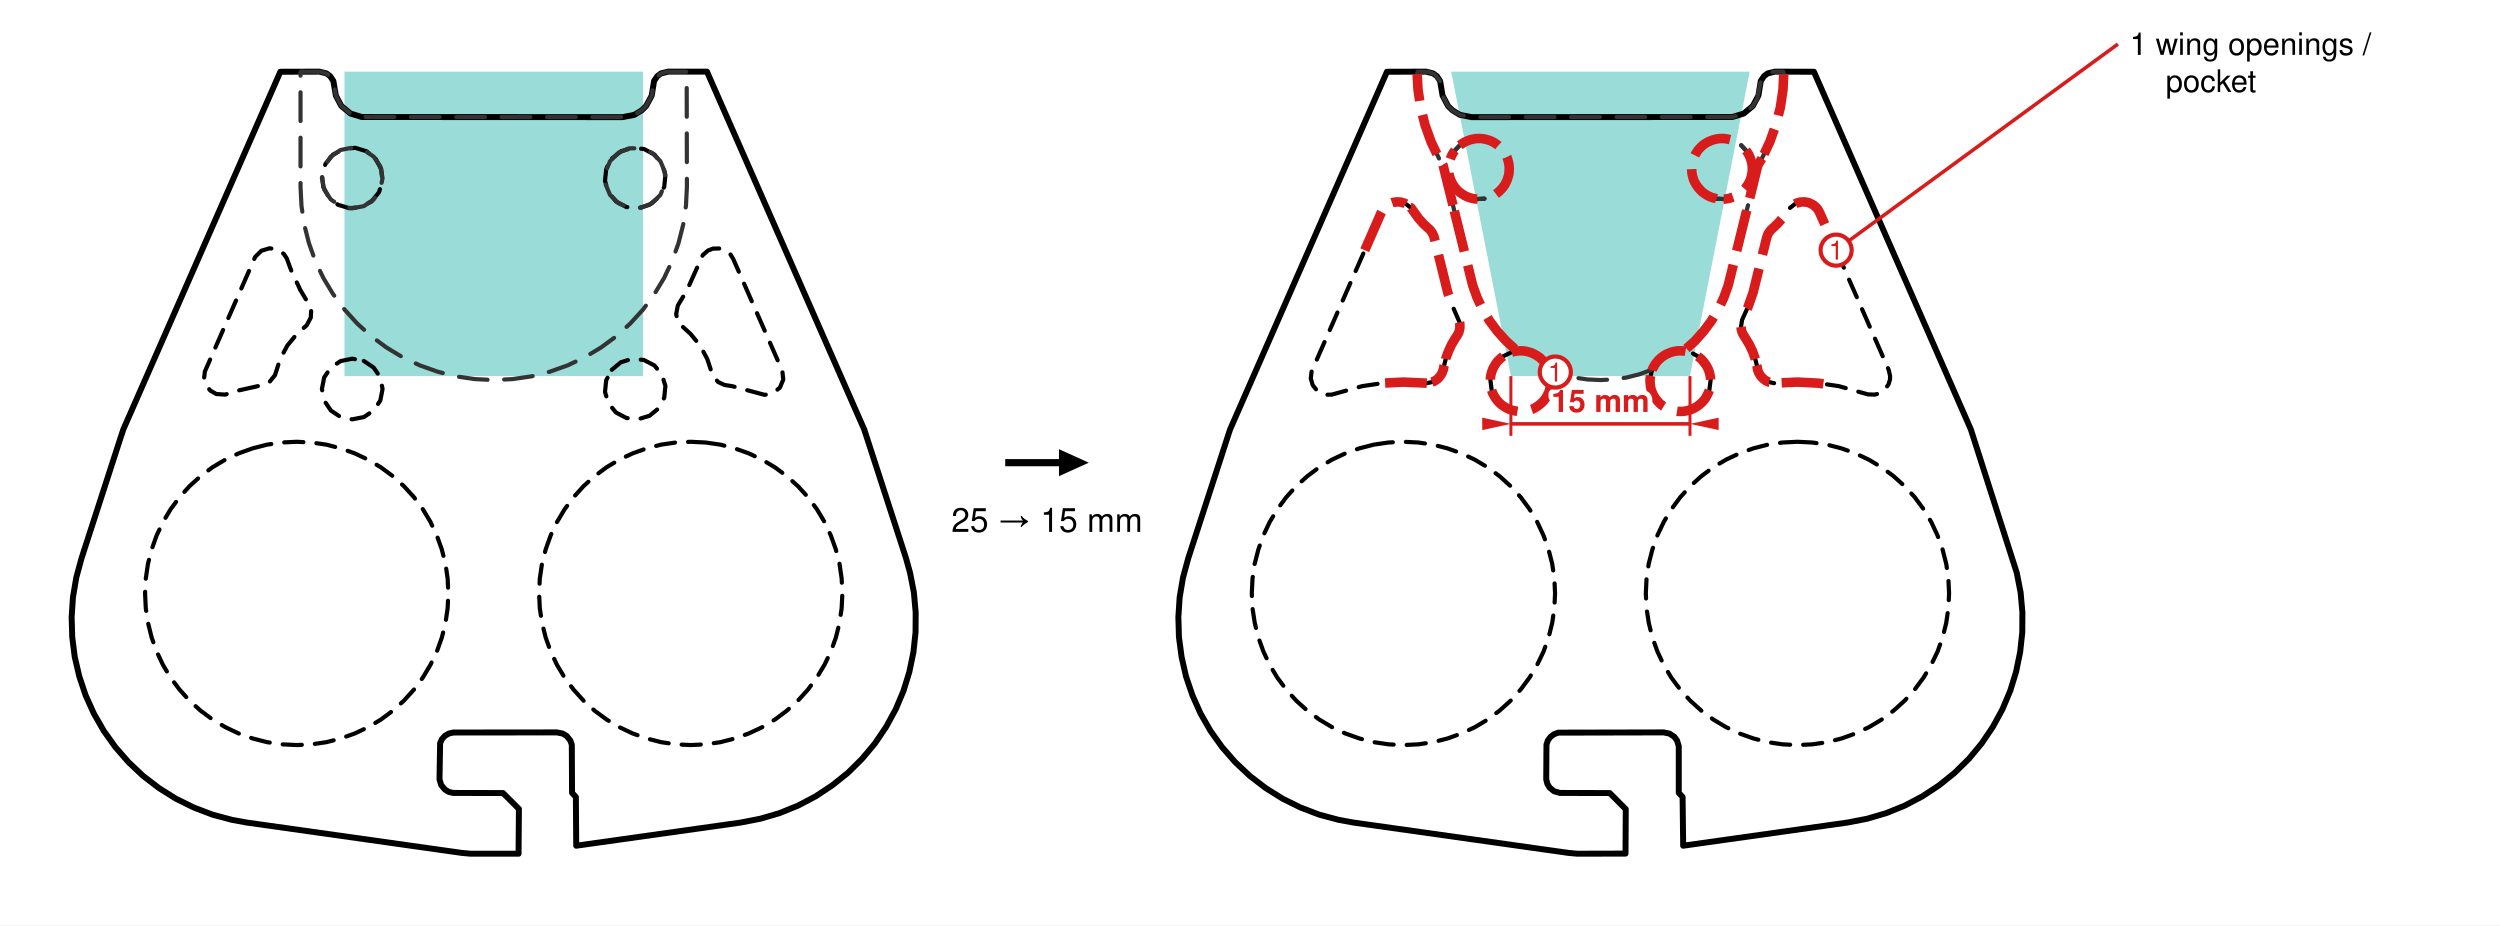
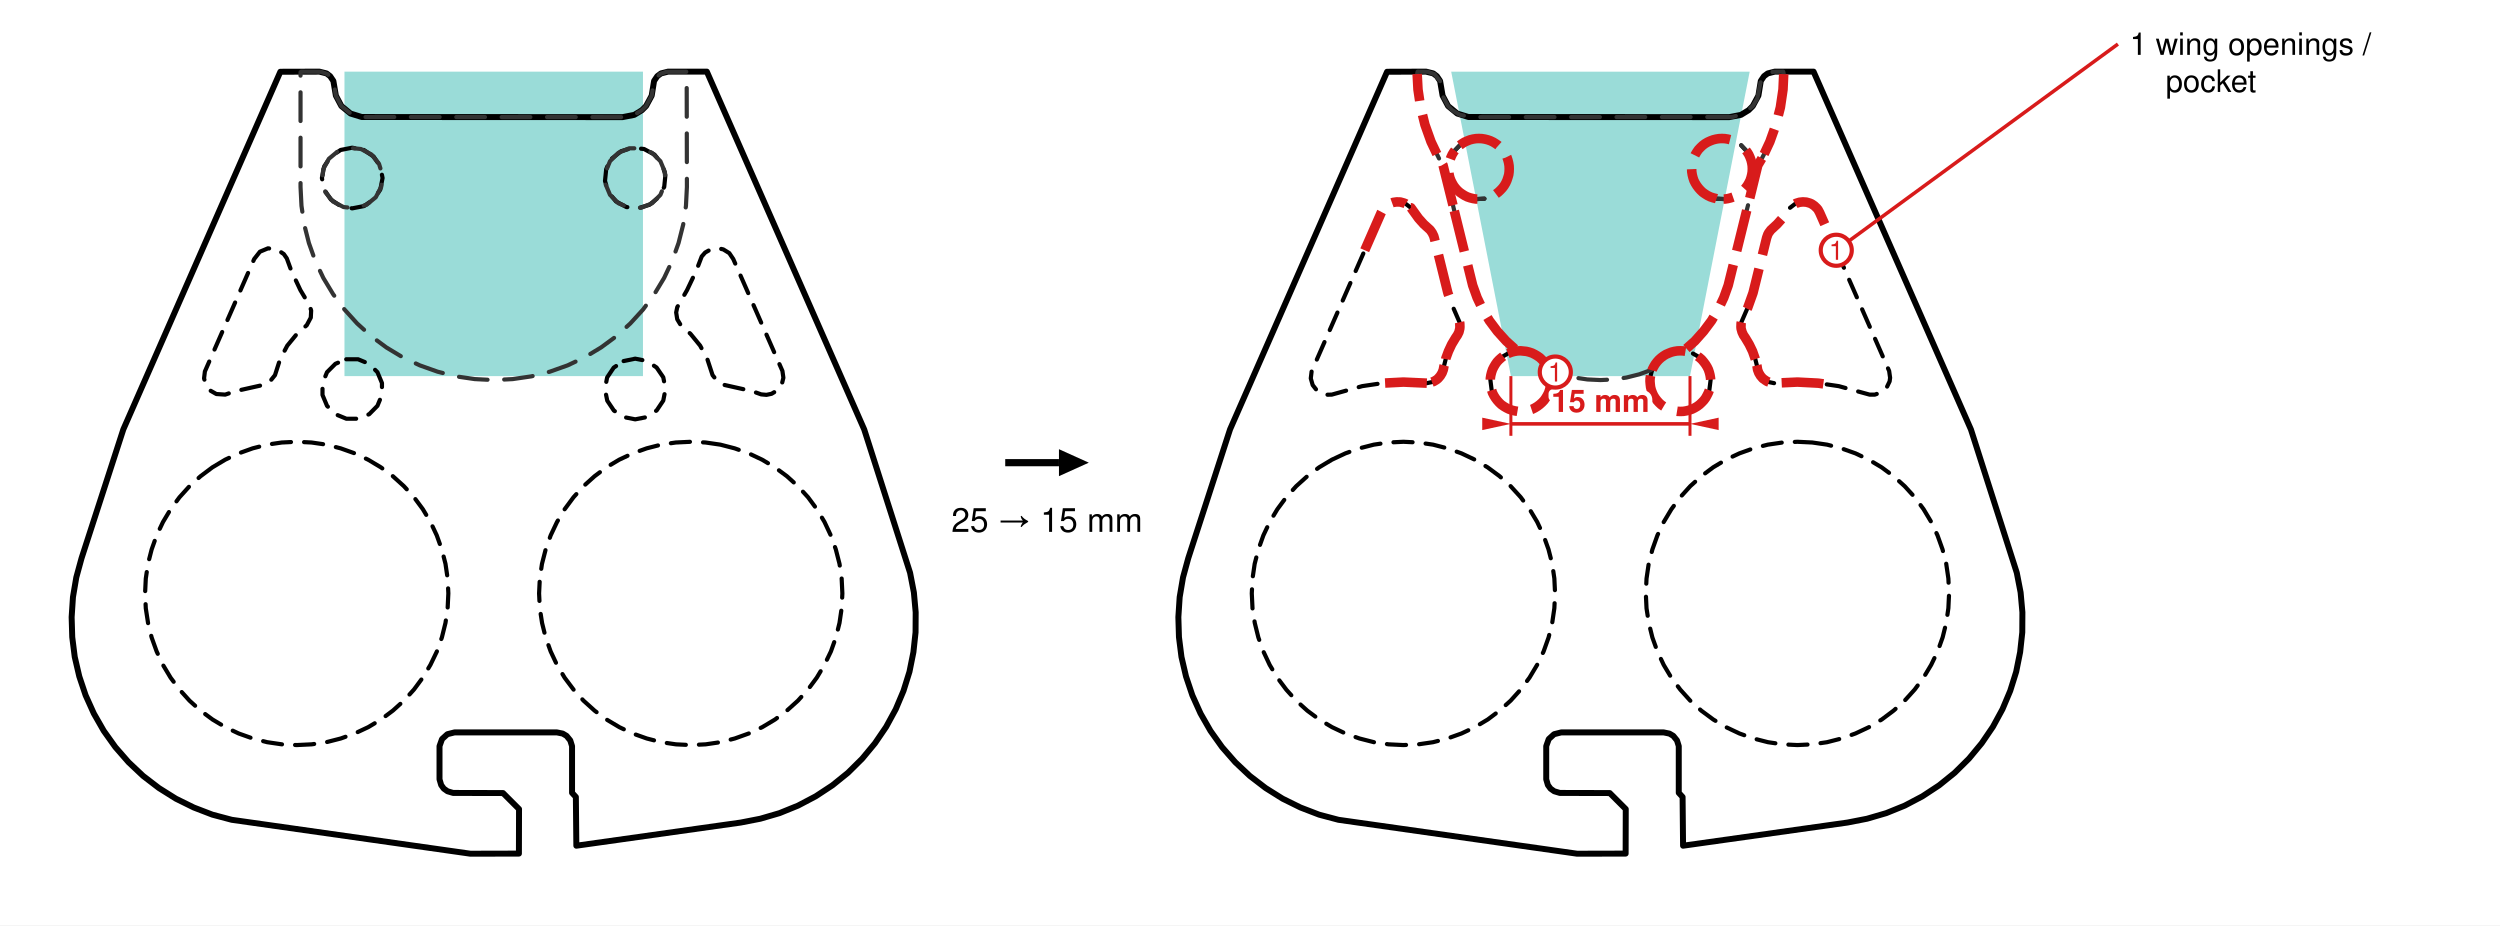
<svg xmlns="http://www.w3.org/2000/svg" width="209.38mm" height="77.50mm" viewBox="0 0 209.38 77.50" role="img">
  <rect width="209.38" height="77.50" fill="white" />
  <g class="panel" id="before">
    <path d="M 53.85 6.00 L 53.85 31.50 L 28.85 31.50 L 28.85 6.00 L 53.85 6.00 Z" fill="#20b2aa" fill-rule="evenodd" fill-opacity="0.45" stroke="none" />
-     <path d="M 10.04 36.84 L 10.33 35.96 L 23.48 6.01 L 26.75 6.00 L 27.35 6.15 L 27.65 6.38 L 27.92 6.78 L 28.13 8.01 L 28.59 8.88 L 29.36 9.51 L 30.30 9.80 L 52.14 9.81 L 53.12 9.62 L 53.76 9.23 L 54.11 8.88 L 54.58 8.01 L 54.78 6.78 L 55.05 6.38 L 55.36 6.15 L 55.95 6.00 L 59.21 6.00 L 72.38 35.97 L 75.88 46.75 L 76.22 47.98 L 76.54 49.62 L 76.69 51.29 L 76.68 52.96 L 76.50 54.63 L 76.16 56.27 L 75.67 57.86 L 75.02 59.40 L 74.22 60.87 L 73.28 62.26 L 72.21 63.54 L 71.02 64.72 L 69.71 65.77 L 68.32 66.69 L 66.84 67.47 L 65.29 68.10 L 63.68 68.57 L 62.04 68.89 L 48.26 70.83 L 48.23 66.75 L 47.91 66.40 L 47.89 62.37 L 47.76 62.01 L 47.45 61.63 L 47.13 61.44 L 46.64 61.34 L 37.95 61.35 L 37.58 61.44 L 37.26 61.63 L 37.01 61.91 L 36.86 62.24 L 36.81 65.27 L 36.95 65.75 L 37.27 66.13 L 37.58 66.32 L 37.95 66.41 L 42.13 66.42 L 43.46 67.75 L 43.43 71.50 L 39.41 71.50 L 38.66 71.43 L 20.66 68.89 L 19.41 68.66 L 17.80 68.23 L 16.23 67.63 L 14.73 66.89 L 13.31 66.00 L 11.98 64.98 L 10.76 63.83 L 9.66 62.57 L 8.69 61.21 L 7.86 59.76 L 7.17 58.23 L 6.64 56.65 L 6.26 55.02 L 6.05 53.36 L 6.00 51.69 L 6.11 50.02 L 6.39 48.37 L 6.83 46.75 L 10.04 36.84 Z" fill="none" stroke="#000" stroke-width="0.5" stroke-linejoin="round" stroke-linecap="round" />
+     <path d="M 6.83 46.75 L 10.33 35.96 L 23.48 6.01 L 26.75 6.00 L 27.35 6.15 L 27.65 6.38 L 27.92 6.78 L 28.13 8.01 L 28.59 8.88 L 29.36 9.51 L 30.30 9.80 L 52.14 9.81 L 53.12 9.62 L 53.76 9.23 L 54.11 8.88 L 54.58 8.01 L 54.78 6.78 L 55.05 6.38 L 55.36 6.15 L 55.95 6.00 L 59.20 6.00 L 72.38 35.97 L 76.22 47.97 L 76.54 49.62 L 76.69 51.28 L 76.68 52.96 L 76.50 54.62 L 76.17 56.26 L 75.67 57.86 L 75.02 59.40 L 74.22 60.87 L 73.28 62.25 L 72.21 63.54 L 71.02 64.72 L 69.72 65.77 L 68.32 66.69 L 66.84 67.47 L 65.29 68.10 L 63.68 68.57 L 62.04 68.89 L 48.27 70.83 L 48.23 66.75 L 47.91 66.40 L 47.91 62.49 L 47.76 62.01 L 47.45 61.63 L 47.13 61.44 L 46.64 61.34 L 38.07 61.34 L 37.47 61.49 L 37.02 61.90 L 36.81 62.49 L 36.81 65.27 L 36.95 65.75 L 37.17 66.05 L 37.48 66.27 L 37.95 66.41 L 42.13 66.42 L 43.47 67.76 L 43.46 71.49 L 39.40 71.50 L 19.41 68.66 L 17.79 68.23 L 16.23 67.63 L 14.73 66.89 L 13.31 66.00 L 11.98 64.98 L 10.77 63.84 L 9.66 62.57 L 8.69 61.21 L 7.86 59.76 L 7.17 58.23 L 6.64 56.65 L 6.26 55.02 L 6.05 53.36 L 6.00 51.69 L 6.11 50.01 L 6.39 48.36 L 6.83 46.75 Z" fill="none" stroke="#000" stroke-width="0.5" stroke-linejoin="round" stroke-linecap="round" />
    <path d="M 51.25 13.28 L 52.01 12.67 L 52.96 12.38 L 53.94 12.48 L 54.82 12.95 L 55.44 13.72 L 55.73 14.66 L 55.63 15.65 L 55.16 16.52 L 54.40 17.15 L 53.45 17.44 L 52.46 17.34 L 51.59 16.87 L 50.96 16.10 L 50.67 15.16 L 50.77 14.17 L 50.96 13.71 L 51.25 13.28 Z" fill="none" stroke="#000" stroke-width="0.35" stroke-linejoin="round" stroke-linecap="round" stroke-dasharray="1.6,1.1" />
-     <path d="M 56.63 26.31 L 56.77 25.59 L 57.54 24.30 L 58.86 21.36 L 59.30 20.98 L 59.72 20.82 L 60.30 20.81 L 60.85 21.03 L 61.18 21.31 L 61.41 21.69 L 65.52 31.06 L 65.60 31.79 L 65.32 32.46 L 64.75 32.93 L 64.04 33.07 L 61.31 32.34 L 60.67 32.24 L 60.14 31.99 L 59.68 31.42 L 59.24 30.08 L 58.64 28.95 L 57.83 27.96 L 56.92 27.13 L 56.72 26.74 L 56.63 26.31 Z" fill="none" stroke="#000" stroke-width="0.35" stroke-linejoin="round" stroke-linecap="round" stroke-dasharray="1.6,1.1" />
-     <path d="M 51.24 30.97 L 52.00 30.34 L 52.95 30.05 L 53.93 30.15 L 54.81 30.61 L 55.44 31.38 L 55.73 32.33 L 55.63 33.31 L 55.17 34.19 L 54.40 34.82 L 53.45 35.11 L 52.47 35.01 L 51.59 34.55 L 50.96 33.78 L 50.67 32.83 L 50.77 31.85 L 51.24 30.97 Z" fill="none" stroke="#000" stroke-width="0.35" stroke-linejoin="round" stroke-linecap="round" stroke-dasharray="1.6,1.1" />
-     <path d="M 21.37 21.52 L 21.89 21.00 L 22.59 20.79 L 23.30 20.93 L 23.78 21.28 L 24.02 21.65 L 24.40 22.68 L 25.16 24.30 L 25.93 25.59 L 26.06 26.01 L 26.03 26.60 L 25.69 27.24 L 24.87 27.96 L 24.06 28.95 L 23.46 30.08 L 23.03 31.42 L 22.57 31.99 L 22.04 32.24 L 19.72 32.76 L 18.86 33.05 L 18.12 33.00 L 17.61 32.71 L 17.25 32.25 L 17.09 31.69 L 17.16 31.11 L 21.37 21.52 Z" fill="none" stroke="#000" stroke-width="0.35" stroke-linejoin="round" stroke-linecap="round" stroke-dasharray="1.6,1.1" />
-     <path d="M 21.16 37.55 L 22.37 37.24 L 23.60 37.06 L 24.85 37.00 L 26.09 37.06 L 27.33 37.24 L 28.53 37.55 L 29.71 37.97 L 30.83 38.50 L 31.90 39.14 L 32.90 39.88 L 33.83 40.72 L 34.67 41.64 L 35.41 42.64 L 36.05 43.71 L 36.58 44.84 L 37.00 46.01 L 37.31 47.22 L 37.49 48.45 L 37.55 49.70 L 37.49 50.94 L 37.31 52.17 L 37.01 53.38 L 36.59 54.56 L 36.05 55.68 L 35.41 56.75 L 34.67 57.75 L 33.83 58.68 L 32.91 59.51 L 31.91 60.26 L 30.84 60.90 L 29.71 61.43 L 28.54 61.85 L 27.33 62.16 L 26.10 62.34 L 24.85 62.40 L 23.61 62.34 L 22.38 62.16 L 21.17 61.85 L 19.99 61.43 L 18.87 60.90 L 17.80 60.26 L 16.80 59.52 L 15.87 58.68 L 15.04 57.76 L 14.29 56.76 L 13.65 55.69 L 13.12 54.56 L 12.70 53.39 L 12.40 52.18 L 12.21 50.95 L 12.15 49.70 L 12.21 48.46 L 12.39 47.23 L 12.70 46.02 L 13.12 44.84 L 13.65 43.72 L 14.29 42.65 L 15.03 41.65 L 15.87 40.72 L 16.79 39.89 L 17.79 39.14 L 18.86 38.50 L 19.99 37.97 L 21.16 37.55 Z" fill="none" stroke="#000" stroke-width="0.35" stroke-linejoin="round" stroke-linecap="round" stroke-dasharray="1.6,1.1" />
-     <path d="M 31.46 13.30 L 31.93 14.17 L 32.03 15.16 L 31.74 16.10 L 31.12 16.87 L 30.24 17.34 L 29.26 17.44 L 28.31 17.15 L 27.54 16.52 L 27.07 15.65 L 26.97 14.66 L 27.26 13.72 L 27.89 12.95 L 28.76 12.48 L 29.75 12.38 L 30.70 12.67 L 31.46 13.30 Z" fill="none" stroke="#000" stroke-width="0.35" stroke-linejoin="round" stroke-linecap="round" stroke-dasharray="1.6,1.1" />
-     <path d="M 30.47 30.23 L 31.29 30.78 L 31.85 31.60 L 32.04 32.58 L 31.85 33.55 L 31.30 34.37 L 30.48 34.93 L 29.50 35.12 L 28.53 34.93 L 27.71 34.38 L 27.16 33.56 L 26.96 32.58 L 27.15 31.61 L 27.70 30.79 L 28.53 30.24 L 29.50 30.04 L 30.47 30.23 Z" fill="none" stroke="#000" stroke-width="0.35" stroke-linejoin="round" stroke-linecap="round" stroke-dasharray="1.6,1.1" />
-     <path d="M 59.09 37.06 L 60.33 37.24 L 61.53 37.55 L 62.71 37.97 L 63.83 38.50 L 64.90 39.14 L 65.90 39.88 L 66.83 40.72 L 67.67 41.64 L 68.41 42.64 L 69.05 43.71 L 69.58 44.84 L 70.00 46.01 L 70.31 47.22 L 70.49 48.45 L 70.55 49.70 L 70.49 50.94 L 70.31 52.17 L 70.01 53.38 L 69.59 54.56 L 69.05 55.68 L 68.41 56.75 L 67.67 57.75 L 66.83 58.68 L 65.91 59.51 L 64.91 60.26 L 63.84 60.90 L 62.71 61.43 L 61.54 61.85 L 60.33 62.16 L 59.10 62.34 L 57.85 62.40 L 56.61 62.34 L 55.38 62.16 L 54.17 61.85 L 52.99 61.43 L 51.87 60.90 L 50.80 60.26 L 49.80 59.52 L 48.87 58.68 L 48.04 57.76 L 47.29 56.76 L 46.65 55.69 L 46.12 54.56 L 45.70 53.39 L 45.40 52.18 L 45.21 50.95 L 45.15 49.70 L 45.21 48.46 L 45.39 47.23 L 45.70 46.02 L 46.12 44.84 L 46.65 43.72 L 47.29 42.65 L 48.03 41.65 L 48.87 40.72 L 49.79 39.89 L 50.79 39.14 L 51.86 38.50 L 52.99 37.97 L 54.16 37.55 L 55.37 37.24 L 56.60 37.06 L 57.85 37.00 L 59.09 37.06 Z" fill="none" stroke="#000" stroke-width="0.35" stroke-linejoin="round" stroke-linecap="round" stroke-dasharray="1.6,1.1" />
+     <path d="M 21.29 21.69 L 21.77 21.08 L 22.44 20.80 L 23.17 20.87 L 23.77 21.28 L 24.02 21.64 L 24.40 22.68 L 25.16 24.30 L 25.93 25.59 L 26.06 26.01 L 26.03 26.60 L 25.69 27.24 L 24.87 27.96 L 24.06 28.95 L 23.46 30.08 L 23.03 31.42 L 22.57 31.99 L 22.04 32.24 L 19.72 32.76 L 18.86 33.05 L 18.12 33.00 L 17.61 32.71 L 17.25 32.25 L 17.09 31.69 L 17.16 31.11 L 21.29 21.69 Z" fill="none" stroke="#000" stroke-width="0.35" stroke-linejoin="round" stroke-linecap="round" stroke-dasharray="1.6,1.1" />
+     <path d="M 17.79 39.14 L 18.86 38.50 L 19.99 37.97 L 21.16 37.55 L 22.37 37.24 L 23.60 37.06 L 24.85 37.00 L 26.09 37.06 L 27.33 37.24 L 28.53 37.55 L 29.71 37.97 L 30.83 38.50 L 31.90 39.14 L 32.90 39.88 L 33.83 40.72 L 34.67 41.64 L 35.41 42.64 L 36.05 43.71 L 36.58 44.84 L 37.00 46.01 L 37.31 47.22 L 37.49 48.45 L 37.55 49.70 L 37.49 50.94 L 37.31 52.17 L 37.01 53.38 L 36.59 54.56 L 36.05 55.68 L 35.41 56.75 L 34.67 57.75 L 33.83 58.68 L 32.91 59.51 L 31.91 60.26 L 30.84 60.90 L 29.71 61.43 L 28.54 61.85 L 27.33 62.16 L 26.10 62.34 L 24.85 62.40 L 23.61 62.34 L 22.38 62.16 L 21.17 61.85 L 19.99 61.43 L 18.87 60.90 L 17.80 60.26 L 16.80 59.52 L 15.87 58.68 L 15.04 57.76 L 14.29 56.76 L 13.65 55.69 L 13.12 54.56 L 12.70 53.39 L 12.40 52.18 L 12.21 50.95 L 12.15 49.70 L 12.21 48.46 L 12.39 47.23 L 12.70 46.02 L 13.12 44.84 L 13.65 43.72 L 14.29 42.65 L 15.03 41.65 L 15.87 40.72 L 16.79 39.89 L 17.79 39.14 Z" fill="none" stroke="#000" stroke-width="0.35" stroke-linejoin="round" stroke-linecap="round" stroke-dasharray="1.6,1.1" />
+     <path d="M 30.47 12.56 L 31.29 13.11 L 31.85 13.93 L 32.04 14.91 L 31.85 15.88 L 31.30 16.70 L 30.48 17.26 L 29.50 17.45 L 28.53 17.26 L 27.71 16.71 L 27.16 15.89 L 26.96 14.91 L 27.15 13.94 L 27.70 13.12 L 28.53 12.56 L 29.50 12.37 L 30.47 12.56 Z" fill="none" stroke="#000" stroke-width="0.35" stroke-linejoin="round" stroke-linecap="round" stroke-dasharray="1.6,1.1" />
+     <path d="M 29.00 30.09 L 29.99 30.09 L 30.91 30.47 L 31.61 31.17 L 31.99 32.08 L 31.99 33.07 L 31.61 33.99 L 30.92 34.69 L 30.00 35.07 L 29.01 35.07 L 28.09 34.69 L 27.39 33.99 L 27.01 33.08 L 27.01 32.09 L 27.39 31.17 L 28.09 30.47 L 29.00 30.09 Z" fill="none" stroke="#000" stroke-width="0.35" stroke-linejoin="round" stroke-linecap="round" stroke-dasharray="1.6,1.1" />
+     <path d="M 60.58 20.89 L 61.08 21.20 L 61.41 21.69 L 65.53 31.07 L 65.61 31.64 L 65.47 32.21 L 65.12 32.68 L 64.62 32.98 L 64.19 33.07 L 63.75 33.03 L 62.99 32.76 L 60.67 32.24 L 60.13 31.99 L 59.68 31.42 L 59.24 30.08 L 58.64 28.95 L 57.83 27.96 L 57.02 27.24 L 56.72 26.74 L 56.63 26.17 L 56.72 25.73 L 57.54 24.30 L 58.31 22.68 L 58.77 21.48 L 59.06 21.15 L 59.57 20.86 L 60.15 20.79 L 60.58 20.89 Z" fill="none" stroke="#000" stroke-width="0.35" stroke-linejoin="round" stroke-linecap="round" stroke-dasharray="1.6,1.1" />
+     <path d="M 60.33 37.24 L 61.53 37.55 L 62.71 37.97 L 63.83 38.50 L 64.90 39.14 L 65.90 39.88 L 66.83 40.72 L 67.67 41.64 L 68.41 42.64 L 69.05 43.71 L 69.58 44.84 L 70.00 46.01 L 70.31 47.22 L 70.49 48.45 L 70.55 49.70 L 70.49 50.94 L 70.31 52.17 L 70.01 53.38 L 69.59 54.56 L 69.05 55.68 L 68.41 56.75 L 67.67 57.75 L 66.83 58.68 L 65.91 59.51 L 64.91 60.26 L 63.84 60.90 L 62.71 61.43 L 61.54 61.85 L 60.33 62.16 L 59.10 62.34 L 57.85 62.40 L 56.61 62.34 L 55.38 62.16 L 54.17 61.85 L 52.99 61.43 L 51.87 60.90 L 50.80 60.26 L 49.80 59.52 L 48.87 58.68 L 48.04 57.76 L 47.29 56.76 L 46.65 55.69 L 46.12 54.56 L 45.70 53.39 L 45.40 52.18 L 45.21 50.95 L 45.15 49.70 L 45.21 48.46 L 45.39 47.23 L 45.70 46.02 L 46.12 44.84 L 46.65 43.72 L 47.29 42.65 L 48.03 41.65 L 48.87 40.72 L 49.79 39.89 L 50.79 39.14 L 51.86 38.50 L 52.99 37.97 L 54.16 37.55 L 55.37 37.24 L 56.60 37.06 L 57.85 37.00 L 59.09 37.06 L 60.33 37.24 Z" fill="none" stroke="#000" stroke-width="0.35" stroke-linejoin="round" stroke-linecap="round" stroke-dasharray="1.6,1.1" />
+     <path d="M 52.23 30.24 L 53.20 30.04 L 54.17 30.23 L 54.99 30.78 L 55.55 31.60 L 55.74 32.58 L 55.55 33.55 L 55.00 34.37 L 54.18 34.93 L 53.20 35.12 L 52.23 34.93 L 51.41 34.38 L 50.86 33.56 L 50.66 32.58 L 50.85 31.61 L 51.40 30.79 L 52.23 30.24 Z" fill="none" stroke="#000" stroke-width="0.35" stroke-linejoin="round" stroke-linecap="round" stroke-dasharray="1.6,1.1" />
    <path d="M 25.17 6.05 L 25.22 6.00 L 26.87 6.01 L 27.45 6.21 L 27.92 6.78 L 28.13 8.01 L 28.59 8.88 L 29.36 9.51 L 30.30 9.80 L 52.14 9.81 L 53.12 9.62 L 53.76 9.23 L 54.11 8.88 L 54.58 8.01 L 54.78 6.78 L 55.25 6.21 L 55.83 6.01 L 57.51 6.01 L 57.53 15.66 L 57.45 17.24 L 57.22 18.81 L 56.83 20.35 L 56.30 21.84 L 55.62 23.28 L 54.80 24.64 L 53.86 25.92 L 52.79 27.09 L 51.62 28.16 L 50.34 29.10 L 48.98 29.92 L 47.54 30.60 L 46.05 31.13 L 44.51 31.52 L 42.94 31.75 L 41.35 31.83 L 39.76 31.75 L 38.19 31.52 L 36.65 31.13 L 35.16 30.60 L 33.72 29.92 L 32.36 29.10 L 31.09 28.16 L 29.91 27.09 L 28.85 25.92 L 27.90 24.64 L 27.08 23.28 L 26.40 21.84 L 25.87 20.35 L 25.48 18.81 L 25.25 17.24 L 25.17 15.66 L 25.17 6.05 Z" fill="none" stroke="#333333" stroke-width="0.35" stroke-linejoin="round" stroke-linecap="round" stroke-dasharray="2.4,1.4" />
    <path d="M 51.09 13.50 L 51.79 12.80 L 52.70 12.42 L 53.69 12.42 L 54.61 12.80 L 55.31 13.50 L 55.69 14.41 L 55.69 15.40 L 55.31 16.32 L 54.62 17.02 L 53.70 17.40 L 52.71 17.40 L 51.79 17.02 L 51.09 16.32 L 50.71 15.41 L 50.71 14.42 L 51.09 13.50 Z" fill="none" stroke="#333333" stroke-width="0.35" stroke-linejoin="round" stroke-linecap="round" stroke-dasharray="2.4,1.4" />
-     <path d="M 31.29 13.11 L 31.85 13.93 L 32.04 14.91 L 31.85 15.88 L 31.30 16.70 L 30.48 17.26 L 29.50 17.45 L 28.53 17.26 L 27.71 16.71 L 27.16 15.89 L 26.96 14.91 L 27.15 13.94 L 27.70 13.12 L 28.53 12.56 L 29.50 12.37 L 30.47 12.56 L 31.29 13.11 Z" fill="none" stroke="#333333" stroke-width="0.35" stroke-linejoin="round" stroke-linecap="round" stroke-dasharray="2.4,1.4" />
+     <path d="M 30.23 12.48 L 31.11 12.94 L 31.74 13.71 L 32.03 14.66 L 31.93 15.64 L 31.47 16.52 L 30.70 17.15 L 29.75 17.44 L 28.77 17.34 L 27.89 16.88 L 27.26 16.11 L 26.97 15.16 L 27.07 14.18 L 27.54 13.30 L 28.30 12.67 L 29.25 12.38 L 30.23 12.48 Z" fill="none" stroke="#333333" stroke-width="0.35" stroke-linejoin="round" stroke-linecap="round" stroke-dasharray="2.4,1.4" />
  </g>
  <g class="arrow">
    <line x1="84.19" y1="38.75" x2="88.69" y2="38.75" stroke="#000" stroke-width="0.6" />
    <polygon points="91.19,38.75 88.69,37.62 88.69,39.88" fill="#000" />
    <text x="87.69" y="44.55" font-family="Helvetica, Arial, sans-serif" font-size="2.80" text-anchor="middle" fill="#000">25 → 15 mm</text>
  </g>
  <g class="panel" id="after" transform="translate(92.69 0)">
    <path d="M 53.85 6.00 L 48.85 31.50 L 33.85 31.50 L 28.85 6.00 L 53.85 6.00 Z" fill="#20b2aa" fill-rule="evenodd" fill-opacity="0.45" stroke="none" />
-     <path d="M 6.64 56.65 L 6.27 55.02 L 6.05 53.36 L 6.00 51.69 L 6.11 50.02 L 6.39 48.37 L 6.83 46.75 L 10.33 35.97 L 23.47 6.01 L 26.75 6.00 L 27.34 6.15 L 27.65 6.38 L 27.92 6.78 L 28.13 8.01 L 28.59 8.88 L 28.95 9.23 L 29.58 9.62 L 30.56 9.81 L 52.40 9.80 L 53.35 9.51 L 54.11 8.88 L 54.58 8.01 L 54.78 6.78 L 55.05 6.38 L 55.35 6.15 L 55.95 6.00 L 59.23 6.01 L 72.37 35.96 L 76.22 47.98 L 76.54 49.62 L 76.69 51.29 L 76.68 52.96 L 76.50 54.62 L 76.16 56.27 L 75.67 57.86 L 75.02 59.40 L 74.22 60.87 L 73.28 62.26 L 72.21 63.55 L 71.02 64.72 L 69.72 65.77 L 68.32 66.69 L 66.84 67.47 L 65.29 68.10 L 63.69 68.57 L 62.04 68.89 L 48.28 70.83 L 48.23 66.75 L 47.91 66.40 L 47.91 62.49 L 47.76 62.01 L 47.54 61.71 L 47.13 61.44 L 46.64 61.34 L 37.82 61.36 L 37.47 61.49 L 37.17 61.71 L 36.95 62.01 L 36.83 62.36 L 36.81 65.27 L 36.90 65.64 L 37.09 65.96 L 37.47 66.27 L 37.95 66.41 L 42.13 66.42 L 43.47 67.77 L 43.45 71.49 L 39.41 71.50 L 38.66 71.43 L 20.66 68.89 L 19.41 68.66 L 17.80 68.23 L 16.23 67.63 L 14.73 66.89 L 13.31 66.00 L 11.98 64.98 L 10.76 63.83 L 9.66 62.57 L 8.69 61.21 L 7.86 59.76 L 7.18 58.24 L 6.64 56.65 Z" fill="none" stroke="#000" stroke-width="0.5" stroke-linejoin="round" stroke-linecap="round" />
+     <path d="M 6.83 46.75 L 10.33 35.96 L 23.48 6.01 L 26.75 6.00 L 27.35 6.15 L 27.65 6.38 L 27.92 6.78 L 28.13 8.01 L 28.59 8.88 L 29.36 9.51 L 30.30 9.80 L 52.14 9.81 L 53.12 9.62 L 53.76 9.23 L 54.11 8.88 L 54.58 8.01 L 54.78 6.78 L 55.05 6.38 L 55.36 6.15 L 55.95 6.00 L 59.20 6.00 L 72.38 35.97 L 76.22 47.97 L 76.54 49.62 L 76.69 51.28 L 76.68 52.96 L 76.50 54.62 L 76.17 56.26 L 75.67 57.86 L 75.02 59.40 L 74.22 60.87 L 73.28 62.25 L 72.21 63.54 L 71.02 64.72 L 69.72 65.77 L 68.32 66.69 L 66.84 67.47 L 65.29 68.10 L 63.68 68.57 L 62.04 68.89 L 48.27 70.83 L 48.23 66.75 L 47.91 66.40 L 47.91 62.49 L 47.76 62.01 L 47.45 61.63 L 47.13 61.44 L 46.64 61.34 L 38.07 61.34 L 37.47 61.49 L 37.02 61.90 L 36.81 62.49 L 36.81 65.27 L 36.95 65.75 L 37.17 66.05 L 37.48 66.27 L 37.95 66.41 L 42.13 66.42 L 43.47 67.76 L 43.46 71.49 L 39.40 71.50 L 19.41 68.66 L 17.79 68.23 L 16.23 67.63 L 14.73 66.89 L 13.31 66.00 L 11.98 64.98 L 10.77 63.84 L 9.66 62.57 L 8.69 61.21 L 7.86 59.76 L 7.17 58.23 L 6.64 56.65 L 6.26 55.02 L 6.05 53.36 L 6.00 51.69 L 6.11 50.01 L 6.39 48.36 L 6.83 46.75 Z" fill="none" stroke="#000" stroke-width="0.5" stroke-linejoin="round" stroke-linecap="round" />
    <path d="M 51.67 16.67 L 51.07 16.64" fill="none" stroke="#000" stroke-width="0.35" stroke-linejoin="round" stroke-linecap="round" stroke-dasharray="1.6,1.1" />
    <path d="M 53.14 12.17 L 53.54 12.60" fill="none" stroke="#000" stroke-width="0.35" stroke-linejoin="round" stroke-linecap="round" stroke-dasharray="1.6,1.1" />
-     <path d="M 53.12 27.38 L 53.21 26.80 L 53.64 25.85" fill="none" stroke="#000" stroke-width="0.35" stroke-linejoin="round" stroke-linecap="round" stroke-dasharray="1.6,1.1" />
-     <path d="M 54.45 30.60 L 54.32 30.08" fill="none" stroke="#000" stroke-width="0.35" stroke-linejoin="round" stroke-linecap="round" stroke-dasharray="1.6,1.1" />
-     <path d="M 55.89 32.09 L 55.47 32.00" fill="none" stroke="#000" stroke-width="0.35" stroke-linejoin="round" stroke-linecap="round" stroke-dasharray="1.6,1.1" />
-     <path d="M 57.23 17.41 L 57.66 17.07" fill="none" stroke="#000" stroke-width="0.35" stroke-linejoin="round" stroke-linecap="round" stroke-dasharray="1.6,1.1" />
-     <path d="M 61.09 20.95 L 65.49 30.97 L 65.61 31.50 L 65.60 31.79 L 65.47 32.21 L 65.12 32.68 L 64.75 32.93 L 64.33 33.05 L 63.75 33.03 L 61.31 32.34 L 60.02 32.15" fill="none" stroke="#000" stroke-width="0.35" stroke-linejoin="round" stroke-linecap="round" stroke-dasharray="1.6,1.1" />
    <path d="M 45.55 31.47 L 45.67 31.02" fill="none" stroke="#000" stroke-width="0.35" stroke-linejoin="round" stroke-linecap="round" stroke-dasharray="1.6,1.1" />
    <path d="M 49.10 29.61 L 49.50 29.84" fill="none" stroke="#000" stroke-width="0.35" stroke-linejoin="round" stroke-linecap="round" stroke-dasharray="1.6,1.1" />
    <path d="M 50.58 31.80 L 50.47 32.68" fill="none" stroke="#000" stroke-width="0.35" stroke-linejoin="round" stroke-linecap="round" stroke-dasharray="1.6,1.1" />
-     <path d="M 29.16 12.60 L 29.57 12.17" fill="none" stroke="#000" stroke-width="0.35" stroke-linejoin="round" stroke-linecap="round" stroke-dasharray="1.6,1.1" />
-     <path d="M 31.63 16.64 L 31.04 16.67" fill="none" stroke="#000" stroke-width="0.35" stroke-linejoin="round" stroke-linecap="round" stroke-dasharray="1.6,1.1" />
+     <path d="M 32.24 32.68 L 32.13 31.80" fill="none" stroke="#000" stroke-width="0.35" stroke-linejoin="round" stroke-linecap="round" stroke-dasharray="1.6,1.1" />
+     <path d="M 33.20 29.84 L 33.60 29.61" fill="none" stroke="#000" stroke-width="0.35" stroke-linejoin="round" stroke-linecap="round" stroke-dasharray="1.6,1.1" />
+     <path d="M 37.03 31.02 L 37.16 31.47" fill="none" stroke="#000" stroke-width="0.35" stroke-linejoin="round" stroke-linecap="round" stroke-dasharray="1.6,1.1" />
    <path d="M 22.68 32.15 L 21.40 32.34 L 18.85 33.05 L 18.41 33.06 L 17.86 32.88 L 17.61 32.71 L 17.25 32.25 L 17.09 31.69 L 17.16 31.11 L 21.61 20.96" fill="none" stroke="#000" stroke-width="0.35" stroke-linejoin="round" stroke-linecap="round" stroke-dasharray="1.6,1.1" />
    <path d="M 25.04 17.07 L 25.47 17.40" fill="none" stroke="#000" stroke-width="0.35" stroke-linejoin="round" stroke-linecap="round" stroke-dasharray="1.6,1.1" />
    <path d="M 27.24 32.00 L 26.81 32.09" fill="none" stroke="#000" stroke-width="0.35" stroke-linejoin="round" stroke-linecap="round" stroke-dasharray="1.6,1.1" />
    <path d="M 28.39 30.08 L 28.26 30.60" fill="none" stroke="#000" stroke-width="0.35" stroke-linejoin="round" stroke-linecap="round" stroke-dasharray="1.6,1.1" />
    <path d="M 29.06 25.86 L 29.55 26.99" fill="none" stroke="#000" stroke-width="0.35" stroke-linejoin="round" stroke-linecap="round" stroke-dasharray="1.6,1.1" />
-     <path d="M 22.37 37.24 L 23.60 37.06 L 24.85 37.00 L 26.09 37.06 L 27.33 37.24 L 28.53 37.55 L 29.71 37.97 L 30.83 38.50 L 31.90 39.14 L 32.90 39.88 L 33.83 40.72 L 34.67 41.64 L 35.41 42.64 L 36.05 43.71 L 36.58 44.84 L 37.00 46.01 L 37.31 47.22 L 37.49 48.45 L 37.55 49.70 L 37.49 50.94 L 37.31 52.17 L 37.01 53.38 L 36.59 54.56 L 36.05 55.68 L 35.41 56.75 L 34.67 57.75 L 33.83 58.68 L 32.91 59.51 L 31.91 60.26 L 30.84 60.90 L 29.71 61.43 L 28.54 61.85 L 27.33 62.16 L 26.10 62.34 L 24.85 62.40 L 23.61 62.34 L 22.38 62.16 L 21.17 61.85 L 19.99 61.43 L 18.87 60.90 L 17.80 60.26 L 16.80 59.52 L 15.87 58.68 L 15.04 57.76 L 14.29 56.76 L 13.65 55.69 L 13.12 54.56 L 12.70 53.39 L 12.40 52.18 L 12.21 50.95 L 12.15 49.70 L 12.21 48.46 L 12.39 47.23 L 12.70 46.02 L 13.12 44.84 L 13.65 43.72 L 14.29 42.65 L 15.03 41.65 L 15.87 40.72 L 16.79 39.89 L 17.79 39.14 L 18.86 38.50 L 19.99 37.97 L 21.16 37.55 L 22.37 37.24 Z" fill="none" stroke="#000" stroke-width="0.35" stroke-linejoin="round" stroke-linecap="round" stroke-dasharray="1.6,1.1" />
-     <path d="M 32.24 32.68 L 32.13 31.80" fill="none" stroke="#000" stroke-width="0.35" stroke-linejoin="round" stroke-linecap="round" stroke-dasharray="1.6,1.1" />
-     <path d="M 33.20 29.84 L 33.92 29.49" fill="none" stroke="#000" stroke-width="0.35" stroke-linejoin="round" stroke-linecap="round" stroke-dasharray="1.6,1.1" />
-     <path d="M 37.03 31.02 L 37.16 31.47" fill="none" stroke="#000" stroke-width="0.35" stroke-linejoin="round" stroke-linecap="round" stroke-dasharray="1.6,1.1" />
-     <path d="M 57.85 37.00 L 59.09 37.06 L 60.33 37.24 L 61.53 37.55 L 62.71 37.97 L 63.83 38.50 L 64.90 39.14 L 65.90 39.88 L 66.83 40.72 L 67.67 41.64 L 68.41 42.64 L 69.05 43.71 L 69.58 44.84 L 70.00 46.01 L 70.31 47.22 L 70.49 48.45 L 70.55 49.70 L 70.49 50.94 L 70.31 52.17 L 70.01 53.38 L 69.59 54.56 L 69.05 55.68 L 68.41 56.75 L 67.67 57.75 L 66.83 58.68 L 65.91 59.51 L 64.91 60.26 L 63.84 60.90 L 62.71 61.43 L 61.54 61.85 L 60.33 62.16 L 59.10 62.34 L 57.85 62.40 L 56.61 62.34 L 55.38 62.16 L 54.17 61.85 L 52.99 61.43 L 51.87 60.90 L 50.80 60.26 L 49.80 59.52 L 48.87 58.68 L 48.04 57.76 L 47.29 56.76 L 46.65 55.69 L 46.12 54.56 L 45.70 53.39 L 45.40 52.18 L 45.21 50.95 L 45.15 49.70 L 45.21 48.46 L 45.39 47.23 L 45.70 46.02 L 46.12 44.84 L 46.65 43.72 L 47.29 42.65 L 48.03 41.65 L 48.87 40.72 L 49.79 39.89 L 50.79 39.14 L 51.86 38.50 L 52.99 37.97 L 54.16 37.55 L 55.37 37.24 L 56.60 37.06 L 57.85 37.00 Z" fill="none" stroke="#000" stroke-width="0.35" stroke-linejoin="round" stroke-linecap="round" stroke-dasharray="1.6,1.1" />
+     <path d="M 18.86 38.50 L 19.99 37.97 L 21.16 37.55 L 22.37 37.24 L 23.60 37.06 L 24.85 37.00 L 26.09 37.06 L 27.33 37.24 L 28.53 37.55 L 29.71 37.97 L 30.83 38.50 L 31.90 39.14 L 32.90 39.88 L 33.83 40.72 L 34.67 41.64 L 35.41 42.64 L 36.05 43.71 L 36.58 44.84 L 37.00 46.01 L 37.31 47.22 L 37.49 48.45 L 37.55 49.70 L 37.49 50.94 L 37.31 52.17 L 37.01 53.38 L 36.59 54.56 L 36.05 55.68 L 35.41 56.75 L 34.67 57.75 L 33.83 58.68 L 32.91 59.51 L 31.91 60.26 L 30.84 60.90 L 29.71 61.43 L 28.54 61.85 L 27.33 62.16 L 26.10 62.34 L 24.85 62.40 L 23.61 62.34 L 22.38 62.16 L 21.17 61.85 L 19.99 61.43 L 18.87 60.90 L 17.80 60.26 L 16.80 59.52 L 15.87 58.68 L 15.04 57.76 L 14.29 56.76 L 13.65 55.69 L 13.12 54.56 L 12.70 53.39 L 12.40 52.18 L 12.21 50.95 L 12.15 49.70 L 12.21 48.46 L 12.39 47.23 L 12.70 46.02 L 13.12 44.84 L 13.65 43.72 L 14.29 42.65 L 15.03 41.65 L 15.87 40.72 L 16.79 39.89 L 17.79 39.14 L 18.86 38.50 Z" fill="none" stroke="#000" stroke-width="0.35" stroke-linejoin="round" stroke-linecap="round" stroke-dasharray="1.6,1.1" />
+     <path d="M 29.16 12.60 L 29.57 12.17" fill="none" stroke="#000" stroke-width="0.35" stroke-linejoin="round" stroke-linecap="round" stroke-dasharray="1.6,1.1" />
+     <path d="M 31.63 16.64 L 31.04 16.67" fill="none" stroke="#000" stroke-width="0.35" stroke-linejoin="round" stroke-linecap="round" stroke-dasharray="1.6,1.1" />
+     <path d="M 53.15 26.99 L 53.64 25.86" fill="none" stroke="#000" stroke-width="0.35" stroke-linejoin="round" stroke-linecap="round" stroke-dasharray="1.6,1.1" />
+     <path d="M 54.45 30.60 L 54.32 30.08" fill="none" stroke="#000" stroke-width="0.35" stroke-linejoin="round" stroke-linecap="round" stroke-dasharray="1.6,1.1" />
+     <path d="M 55.89 32.09 L 55.46 32.00" fill="none" stroke="#000" stroke-width="0.35" stroke-linejoin="round" stroke-linecap="round" stroke-dasharray="1.6,1.1" />
+     <path d="M 57.23 17.40 L 57.66 17.07" fill="none" stroke="#000" stroke-width="0.35" stroke-linejoin="round" stroke-linecap="round" stroke-dasharray="1.6,1.1" />
+     <path d="M 61.10 20.96 L 65.53 31.07 L 65.61 31.64 L 65.57 31.94 L 65.32 32.46 L 64.88 32.86 L 64.33 33.05 L 63.89 33.05 L 61.31 32.34 L 60.02 32.15" fill="none" stroke="#000" stroke-width="0.35" stroke-linejoin="round" stroke-linecap="round" stroke-dasharray="1.6,1.1" />
+     <path d="M 59.09 37.06 L 60.33 37.24 L 61.53 37.55 L 62.71 37.97 L 63.83 38.50 L 64.90 39.14 L 65.90 39.88 L 66.83 40.72 L 67.67 41.64 L 68.41 42.64 L 69.05 43.71 L 69.58 44.84 L 70.00 46.01 L 70.31 47.22 L 70.49 48.45 L 70.55 49.70 L 70.49 50.94 L 70.31 52.17 L 70.01 53.38 L 69.59 54.56 L 69.05 55.68 L 68.41 56.75 L 67.67 57.75 L 66.83 58.68 L 65.91 59.51 L 64.91 60.26 L 63.84 60.90 L 62.71 61.43 L 61.54 61.85 L 60.33 62.16 L 59.10 62.34 L 57.85 62.40 L 56.61 62.34 L 55.38 62.16 L 54.17 61.85 L 52.99 61.43 L 51.87 60.90 L 50.80 60.26 L 49.80 59.52 L 48.87 58.68 L 48.04 57.76 L 47.29 56.76 L 46.65 55.69 L 46.12 54.56 L 45.70 53.39 L 45.40 52.18 L 45.21 50.95 L 45.15 49.70 L 45.21 48.46 L 45.39 47.23 L 45.70 46.02 L 46.12 44.84 L 46.65 43.72 L 47.29 42.65 L 48.03 41.65 L 48.87 40.72 L 49.79 39.89 L 50.79 39.14 L 51.86 38.50 L 52.99 37.97 L 54.16 37.55 L 55.37 37.24 L 56.60 37.06 L 57.85 37.00 L 59.09 37.06 Z" fill="none" stroke="#000" stroke-width="0.35" stroke-linejoin="round" stroke-linecap="round" stroke-dasharray="1.6,1.1" />
    <path d="M 26.00 6.20 L 26.04 6.00 L 26.88 6.01 L 27.45 6.21 L 27.92 6.79 L 28.12 8.00 L 28.59 8.88 L 28.94 9.23 L 29.58 9.62 L 30.56 9.81 L 52.40 9.80 L 53.35 9.51 L 54.11 8.88 L 54.49 8.24 L 54.78 6.79 L 55.06 6.37 L 55.35 6.15 L 55.83 6.01 L 56.66 6.00 L 56.70 6.21" fill="none" stroke="#333333" stroke-width="0.35" stroke-linejoin="round" stroke-linecap="round" stroke-dasharray="2.4,1.4" />
    <path d="M 27.83 13.27 L 27.65 12.90" fill="none" stroke="#333333" stroke-width="0.35" stroke-linejoin="round" stroke-linecap="round" stroke-dasharray="2.4,1.4" />
    <path d="M 29.10 17.62 L 29.00 17.19" fill="none" stroke="#333333" stroke-width="0.35" stroke-linejoin="round" stroke-linecap="round" stroke-dasharray="2.4,1.4" />
    <path d="M 45.59 30.99 L 44.60 31.35 L 43.53 31.62 L 42.45 31.78 L 41.35 31.83 L 40.26 31.78 L 39.17 31.62 L 38.11 31.35 L 37.11 30.99" fill="none" stroke="#333333" stroke-width="0.35" stroke-linejoin="round" stroke-linecap="round" stroke-dasharray="2.4,1.4" />
    <path d="M 53.71 17.19 L 53.60 17.62" fill="none" stroke="#333333" stroke-width="0.35" stroke-linejoin="round" stroke-linecap="round" stroke-dasharray="2.4,1.4" />
    <path d="M 55.06 12.90 L 54.87 13.27" fill="none" stroke="#333333" stroke-width="0.35" stroke-linejoin="round" stroke-linecap="round" stroke-dasharray="2.4,1.4" />
    <path d="M 51.67 16.67 L 51.07 16.64" fill="none" stroke="#333333" stroke-width="0.35" stroke-linejoin="round" stroke-linecap="round" stroke-dasharray="2.4,1.4" />
    <path d="M 53.14 12.17 L 53.54 12.60" fill="none" stroke="#333333" stroke-width="0.35" stroke-linejoin="round" stroke-linecap="round" stroke-dasharray="2.4,1.4" />
    <path d="M 29.16 12.60 L 29.57 12.17" fill="none" stroke="#333333" stroke-width="0.35" stroke-linejoin="round" stroke-linecap="round" stroke-dasharray="2.4,1.4" />
    <path d="M 31.63 16.64 L 31.04 16.67" fill="none" stroke="#333333" stroke-width="0.35" stroke-linejoin="round" stroke-linecap="round" stroke-dasharray="2.4,1.4" />
    <path d="M 21.61 20.96 L 22.99 17.81 L 23.08 17.64 L 23.25 17.40 L 23.47 17.20 L 23.72 17.05 L 24.00 16.95 L 24.29 16.91 L 24.59 16.92 L 24.88 17.00 L 25.01 17.05 L 25.04 17.07" fill="none" stroke="#d81b1b" stroke-width="0.8" stroke-linecap="butt" stroke-linejoin="round" stroke-dasharray="3.5,1.2" />
    <path d="M 26.81 32.09 L 24.85 32.00 L 23.11 32.09 L 22.68 32.15" fill="none" stroke="#d81b1b" stroke-width="0.8" stroke-linecap="butt" stroke-linejoin="round" stroke-dasharray="3.5,1.2" />
    <path d="M 25.47 17.40 L 25.48 17.40 L 26.12 18.29 L 26.55 18.77 L 27.09 19.26 L 27.26 19.50 L 27.39 19.77 L 27.43 19.91 L 28.57 24.53 L 29.01 25.76 L 29.06 25.86" fill="none" stroke="#d81b1b" stroke-width="0.8" stroke-linecap="butt" stroke-linejoin="round" stroke-dasharray="3.5,1.2" />
    <path d="M 27.65 12.90 L 27.16 11.87 L 26.65 10.44 L 26.29 8.98 L 26.07 7.50 L 26.00 6.20" fill="none" stroke="#d81b1b" stroke-width="0.8" stroke-linecap="butt" stroke-linejoin="round" stroke-dasharray="3.5,1.2" />
    <path d="M 28.26 30.60 L 28.25 30.64 L 28.19 30.96 L 28.09 31.23 L 27.94 31.48 L 27.75 31.70 L 27.63 31.80 L 27.38 31.95 L 27.24 32.00" fill="none" stroke="#d81b1b" stroke-width="0.8" stroke-linecap="butt" stroke-linejoin="round" stroke-dasharray="3.5,1.2" />
    <path d="M 29.00 17.19 L 28.17 13.84 L 27.83 13.27" fill="none" stroke="#d81b1b" stroke-width="0.8" stroke-linecap="butt" stroke-linejoin="round" stroke-dasharray="3.5,1.2" />
    <path d="M 29.55 26.99 L 29.57 27.08 L 29.58 27.38 L 29.57 27.52 L 29.50 27.81 L 29.37 28.07 L 29.22 28.29 L 28.89 28.84 L 28.62 29.42 L 28.40 30.02 L 28.39 30.08" fill="none" stroke="#d81b1b" stroke-width="0.8" stroke-linecap="butt" stroke-linejoin="round" stroke-dasharray="3.5,1.2" />
    <path d="M 34.18 29.22 L 33.45 28.56 L 32.71 27.74 L 32.05 26.86 L 31.49 25.92 L 31.02 24.93 L 30.65 23.90 L 29.10 17.62" fill="none" stroke="#d81b1b" stroke-width="0.8" stroke-linecap="butt" stroke-linejoin="round" stroke-dasharray="3.5,1.2" />
    <path d="M 31.04 16.67 L 30.93 16.67 L 30.68 16.63 L 30.44 16.57 L 30.20 16.49 L 29.98 16.38 L 29.77 16.25 L 29.57 16.11 L 29.38 15.94 L 29.21 15.75 L 29.06 15.55 L 28.94 15.34 L 28.83 15.12 L 28.74 14.88 L 28.68 14.64 L 28.65 14.39 L 28.63 14.14 L 28.65 13.90 L 28.68 13.65 L 28.74 13.41 L 28.83 13.17 L 28.93 12.95 L 29.06 12.73 L 29.16 12.60" fill="none" stroke="#d81b1b" stroke-width="0.8" stroke-linecap="butt" stroke-linejoin="round" stroke-dasharray="3.5,1.2" />
    <path d="M 29.57 12.17 L 29.76 12.03 L 29.97 11.90 L 30.20 11.80 L 30.43 11.71 L 30.67 11.65 L 30.92 11.61 L 31.17 11.60 L 31.42 11.61 L 31.67 11.65 L 31.91 11.71 L 32.14 11.79 L 32.37 11.90 L 32.58 12.03 L 32.78 12.17 L 32.97 12.34 L 33.13 12.53 L 33.28 12.73 L 33.41 12.94 L 33.52 13.16 L 33.60 13.40 L 33.66 13.64 L 33.70 13.89 L 33.71 14.14 L 33.70 14.39 L 33.67 14.63 L 33.60 14.87 L 33.52 15.11 L 33.42 15.33 L 33.29 15.55 L 33.14 15.75 L 32.97 15.93 L 32.79 16.10 L 32.59 16.25 L 32.37 16.38 L 32.15 16.49 L 31.91 16.57 L 31.67 16.63 L 31.63 16.64" fill="none" stroke="#d81b1b" stroke-width="0.8" stroke-linecap="butt" stroke-linejoin="round" stroke-dasharray="3.5,1.2" />
    <path d="M 32.13 31.80 L 32.13 31.68 L 32.17 31.43 L 32.23 31.19 L 32.31 30.95 L 32.42 30.73 L 32.55 30.51 L 32.69 30.31 L 32.86 30.13 L 33.05 29.96 L 33.20 29.84" fill="none" stroke="#d81b1b" stroke-width="0.8" stroke-linecap="butt" stroke-linejoin="round" stroke-dasharray="3.5,1.2" />
    <path d="M 37.16 31.47 L 37.19 31.67 L 37.20 31.92 L 37.19 32.17 L 37.15 32.41 L 37.09 32.65 L 37.01 32.89 L 36.90 33.11 L 36.77 33.33 L 36.63 33.53 L 36.46 33.71 L 36.27 33.88 L 36.07 34.03 L 35.86 34.16 L 35.64 34.27 L 35.40 34.35 L 35.16 34.41 L 34.91 34.45 L 34.66 34.46 L 34.41 34.45 L 34.17 34.41 L 33.93 34.35 L 33.69 34.27 L 33.47 34.16 L 33.25 34.03 L 33.05 33.89 L 32.87 33.72 L 32.70 33.53 L 32.55 33.33 L 32.42 33.12 L 32.31 32.90 L 32.24 32.68" fill="none" stroke="#d81b1b" stroke-width="0.8" stroke-linecap="butt" stroke-linejoin="round" stroke-dasharray="3.5,1.2" />
-     <path d="M 33.92 29.49 L 34.16 29.43 L 34.41 29.39 L 34.66 29.38 L 34.91 29.39 L 35.15 29.43 L 35.39 29.49 L 35.63 29.57 L 35.85 29.68 L 36.07 29.81 L 36.27 29.95 L 36.45 30.12 L 36.62 30.31 L 36.77 30.51 L 36.90 30.72 L 37.00 30.94 L 37.03 31.02" fill="none" stroke="#d81b1b" stroke-width="0.8" stroke-linecap="butt" stroke-linejoin="round" stroke-dasharray="3.5,1.2" />
+     <path d="M 33.60 29.61 L 33.68 29.58 L 33.92 29.49 L 34.16 29.43 L 34.41 29.39 L 34.66 29.38 L 35.15 29.43 L 35.39 29.49 L 35.63 29.57 L 35.85 29.68 L 36.07 29.81 L 36.27 29.95 L 36.45 30.12 L 36.62 30.31 L 36.77 30.51 L 36.90 30.72 L 37.00 30.94 L 37.03 31.02" fill="none" stroke="#d81b1b" stroke-width="0.8" stroke-linecap="butt" stroke-linejoin="round" stroke-dasharray="3.5,1.2" />
    <path d="M 50.47 32.68 L 50.39 32.89 L 50.28 33.11 L 50.16 33.33 L 50.01 33.53 L 49.84 33.71 L 49.66 33.88 L 49.46 34.03 L 49.24 34.16 L 49.02 34.27 L 48.78 34.35 L 48.54 34.41 L 48.30 34.45 L 48.05 34.46 L 47.80 34.45 L 47.55 34.41 L 47.31 34.35 L 47.07 34.27 L 46.85 34.16 L 46.63 34.03 L 46.43 33.89 L 46.25 33.72 L 46.08 33.53 L 45.93 33.33 L 45.80 33.12 L 45.70 32.90 L 45.61 32.66 L 45.55 32.42 L 45.52 32.17 L 45.50 31.92 L 45.51 31.68 L 45.55 31.47" fill="none" stroke="#d81b1b" stroke-width="0.8" stroke-linecap="butt" stroke-linejoin="round" stroke-dasharray="3.5,1.2" />
    <path d="M 45.67 31.02 L 45.69 30.95 L 45.80 30.73 L 45.93 30.51 L 46.08 30.31 L 46.24 30.13 L 46.43 29.96 L 46.63 29.81 L 46.84 29.68 L 47.07 29.58 L 47.30 29.49 L 47.54 29.43 L 47.79 29.39 L 48.04 29.38 L 48.29 29.39 L 48.53 29.43 L 48.78 29.49 L 49.01 29.57 L 49.10 29.61" fill="none" stroke="#d81b1b" stroke-width="0.8" stroke-linecap="butt" stroke-linejoin="round" stroke-dasharray="3.5,1.2" />
    <path d="M 53.60 17.62 L 52.05 23.90 L 51.68 24.93 L 51.21 25.92 L 50.65 26.86 L 49.99 27.74 L 49.26 28.56 L 48.52 29.22" fill="none" stroke="#d81b1b" stroke-width="0.8" stroke-linecap="butt" stroke-linejoin="round" stroke-dasharray="3.5,1.2" />
    <path d="M 49.50 29.84 L 49.65 29.95 L 49.84 30.12 L 50.00 30.31 L 50.15 30.51 L 50.28 30.72 L 50.39 30.94 L 50.47 31.18 L 50.53 31.42 L 50.57 31.67 L 50.58 31.80" fill="none" stroke="#d81b1b" stroke-width="0.8" stroke-linecap="butt" stroke-linejoin="round" stroke-dasharray="3.5,1.2" />
    <path d="M 51.07 16.64 L 51.04 16.63 L 50.80 16.57 L 50.56 16.49 L 50.33 16.38 L 50.12 16.25 L 49.92 16.11 L 49.74 15.94 L 49.57 15.75 L 49.42 15.55 L 49.29 15.34 L 49.18 15.12 L 49.10 14.88 L 49.04 14.64 L 49.00 14.39 L 48.99 14.14 L 49.00 13.90 L 49.04 13.65 L 49.10 13.41 L 49.18 13.17 L 49.29 12.95 L 49.42 12.73 L 49.56 12.53 L 49.73 12.35 L 49.91 12.18 L 50.11 12.03 L 50.33 11.90 L 50.55 11.80 L 50.79 11.71 L 51.03 11.65 L 51.28 11.61 L 51.53 11.60 L 51.77 11.61 L 52.02 11.65 L 52.26 11.71 L 52.50 11.79 L 52.72 11.90 L 52.94 12.03 L 53.14 12.17" fill="none" stroke="#d81b1b" stroke-width="0.8" stroke-linecap="butt" stroke-linejoin="round" stroke-dasharray="3.5,1.2" />
    <path d="M 53.54 12.60 L 53.64 12.73 L 53.77 12.94 L 53.87 13.16 L 53.96 13.40 L 54.02 13.64 L 54.06 13.89 L 54.07 14.14 L 54.06 14.39 L 54.02 14.63 L 53.96 14.87 L 53.88 15.11 L 53.77 15.33 L 53.64 15.55 L 53.49 15.75 L 53.33 15.93 L 53.14 16.10 L 52.94 16.25 L 52.73 16.38 L 52.50 16.49 L 52.27 16.57 L 52.03 16.63 L 51.78 16.67 L 51.67 16.67" fill="none" stroke="#d81b1b" stroke-width="0.8" stroke-linecap="butt" stroke-linejoin="round" stroke-dasharray="3.5,1.2" />
-     <path d="M 54.32 30.08 L 54.30 30.02 L 54.09 29.42 L 53.81 28.84 L 53.26 27.94 L 53.16 27.67 L 53.12 27.38" fill="none" stroke="#d81b1b" stroke-width="0.8" stroke-linecap="butt" stroke-linejoin="round" stroke-dasharray="3.5,1.2" />
-     <path d="M 53.64 25.85 L 53.69 25.76 L 54.13 24.52 L 55.27 19.91 L 55.37 19.63 L 55.44 19.50 L 55.62 19.26 L 56.15 18.77 L 56.58 18.29 L 56.97 17.78 L 57.16 17.48 L 57.23 17.41" fill="none" stroke="#d81b1b" stroke-width="0.8" stroke-linecap="butt" stroke-linejoin="round" stroke-dasharray="3.5,1.2" />
+     <path d="M 54.32 30.08 L 54.30 30.02 L 54.09 29.42 L 53.81 28.84 L 53.48 28.29 L 53.33 28.07 L 53.21 27.81 L 53.13 27.52 L 53.12 27.38 L 53.13 27.08 L 53.15 26.99" fill="none" stroke="#d81b1b" stroke-width="0.8" stroke-linecap="butt" stroke-linejoin="round" stroke-dasharray="3.5,1.2" />
+     <path d="M 53.64 25.86 L 53.69 25.76 L 54.13 24.53 L 55.27 19.91 L 55.37 19.63 L 55.44 19.50 L 55.62 19.26 L 56.15 18.77 L 56.58 18.29 L 56.97 17.78 L 57.15 17.48 L 57.23 17.40" fill="none" stroke="#d81b1b" stroke-width="0.8" stroke-linecap="butt" stroke-linejoin="round" stroke-dasharray="3.5,1.2" />
    <path d="M 54.87 13.27 L 54.53 13.84 L 53.71 17.19" fill="none" stroke="#d81b1b" stroke-width="0.8" stroke-linecap="butt" stroke-linejoin="round" stroke-dasharray="3.5,1.2" />
-     <path d="M 55.47 32.00 L 55.46 32.00 L 55.19 31.88 L 54.96 31.70 L 54.76 31.48 L 54.61 31.23 L 54.51 30.96 L 54.46 30.64 L 54.45 30.60" fill="none" stroke="#d81b1b" stroke-width="0.8" stroke-linecap="butt" stroke-linejoin="round" stroke-dasharray="3.5,1.2" />
+     <path d="M 55.46 32.00 L 55.32 31.95 L 55.19 31.87 L 54.95 31.70 L 54.76 31.48 L 54.61 31.23 L 54.51 30.96 L 54.46 30.64 L 54.45 30.60" fill="none" stroke="#d81b1b" stroke-width="0.8" stroke-linecap="butt" stroke-linejoin="round" stroke-dasharray="3.5,1.2" />
    <path d="M 56.70 6.21 L 56.64 7.50 L 56.42 8.99 L 56.05 10.44 L 55.54 11.87 L 55.06 12.90" fill="none" stroke="#d81b1b" stroke-width="0.8" stroke-linecap="butt" stroke-linejoin="round" stroke-dasharray="3.5,1.2" />
-     <path d="M 60.02 32.15 L 59.59 32.09 L 57.85 32.00 L 55.90 32.09 L 55.89 32.09" fill="none" stroke="#d81b1b" stroke-width="0.8" stroke-linecap="butt" stroke-linejoin="round" stroke-dasharray="3.5,1.2" />
-     <path d="M 57.66 17.07 L 57.73 17.03 L 58.01 16.94 L 58.15 16.92 L 58.45 16.91 L 58.74 16.96 L 58.88 17.01 L 59.14 17.14 L 59.37 17.32 L 59.57 17.55 L 59.71 17.81 L 61.09 20.95" fill="none" stroke="#d81b1b" stroke-width="0.8" stroke-linecap="butt" stroke-linejoin="round" stroke-dasharray="3.5,1.2" />
+     <path d="M 60.02 32.15 L 59.59 32.09 L 57.85 32.00 L 55.89 32.09" fill="none" stroke="#d81b1b" stroke-width="0.8" stroke-linecap="butt" stroke-linejoin="round" stroke-dasharray="3.5,1.2" />
+     <path d="M 57.66 17.07 L 57.73 17.03 L 58.02 16.94 L 58.31 16.91 L 58.60 16.93 L 58.88 17.01 L 59.02 17.07 L 59.26 17.23 L 59.47 17.43 L 59.57 17.55 L 59.71 17.81 L 61.10 20.96" fill="none" stroke="#d81b1b" stroke-width="0.8" stroke-linecap="butt" stroke-linejoin="round" stroke-dasharray="3.5,1.2" />
    <g class="dimension">
      <line x1="33.85" y1="31.50" x2="33.85" y2="36.50" stroke="#d81b1b" stroke-width="0.25" />
      <line x1="48.85" y1="31.50" x2="48.85" y2="36.50" stroke="#d81b1b" stroke-width="0.25" />
      <line x1="33.85" y1="35.50" x2="48.85" y2="35.50" stroke="#d81b1b" stroke-width="0.3" />
      <polygon points="33.85,35.50 31.45,34.98 31.45,36.02" fill="#d81b1b" />
      <polygon points="48.85,35.50 51.25,34.98 51.25,36.02" fill="#d81b1b" />
      <text x="41.35" y="34.50" font-family="Helvetica, Arial, sans-serif" font-size="2.6" font-weight="bold" text-anchor="middle" fill="white" stroke="white" stroke-width="0.8" stroke-linejoin="round">15 mm</text>
      <text x="41.35" y="34.50" font-family="Helvetica, Arial, sans-serif" font-size="2.6" font-weight="bold" text-anchor="middle" fill="#d81b1b">15 mm</text>
    </g>
    <circle cx="37.57" cy="31.16" r="1.3" fill="white" stroke="#d81b1b" stroke-width="0.35" />
    <text x="37.57" y="31.95" font-family="Helvetica, Arial, sans-serif" font-size="2.20" text-anchor="middle" fill="#d81b1b">1</text>
-     <circle cx="61.09" cy="20.95" r="1.3" fill="white" stroke="#d81b1b" stroke-width="0.35" />
-     <text x="61.09" y="21.74" font-family="Helvetica, Arial, sans-serif" font-size="2.20" text-anchor="middle" fill="#d81b1b">1</text>
+     <circle cx="61.10" cy="20.96" r="1.3" fill="white" stroke="#d81b1b" stroke-width="0.35" />
+     <text x="61.10" y="21.76" font-family="Helvetica, Arial, sans-serif" font-size="2.20" text-anchor="middle" fill="#d81b1b">1</text>
  </g>
  <g class="key">
    <text x="178.38" y="4.60" font-family="Helvetica, Arial, sans-serif" font-size="2.60" text-anchor="start" fill="#000">1 wing openings /</text>
    <text x="181.38" y="7.70" font-family="Helvetica, Arial, sans-serif" font-size="2.60" text-anchor="start" fill="#000">pocket</text>
  </g>
  <g class="leaders">
-     <line x1="154.83" y1="20.18" x2="177.38" y2="3.69" stroke="#d81b1b" stroke-width="0.3" />
+     <line x1="154.83" y1="20.20" x2="177.38" y2="3.69" stroke="#d81b1b" stroke-width="0.3" />
  </g>
</svg>
